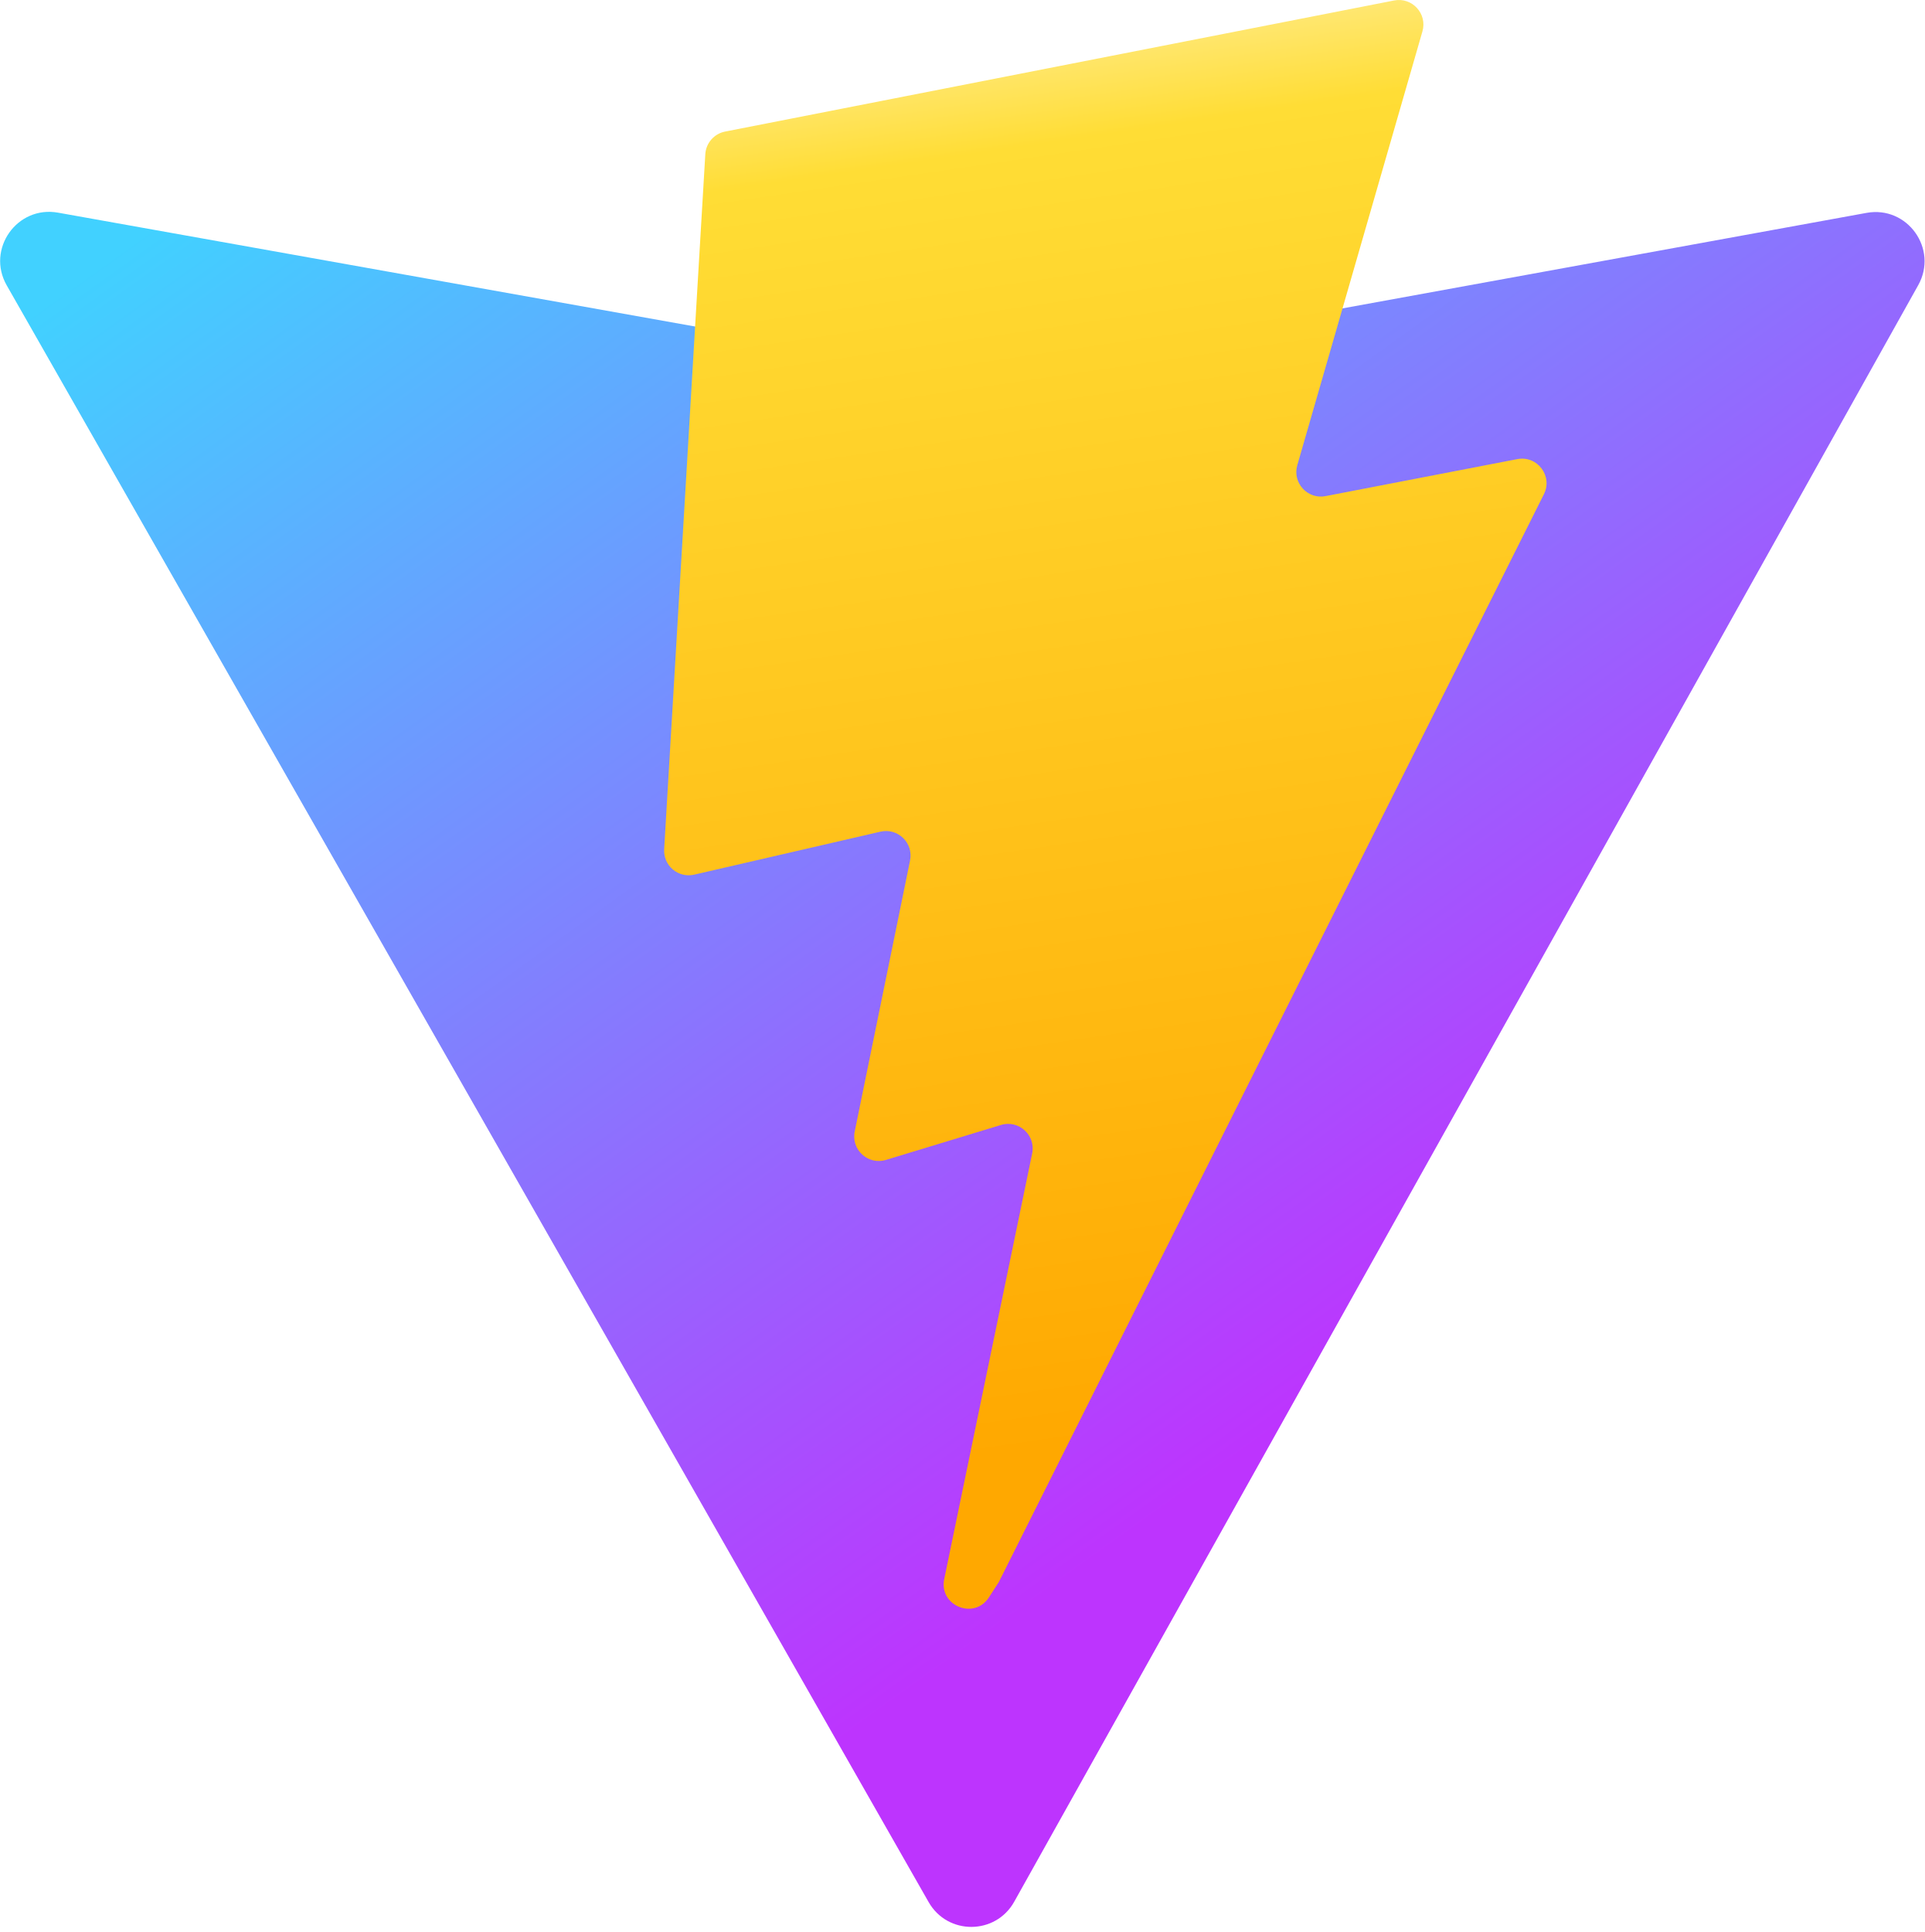
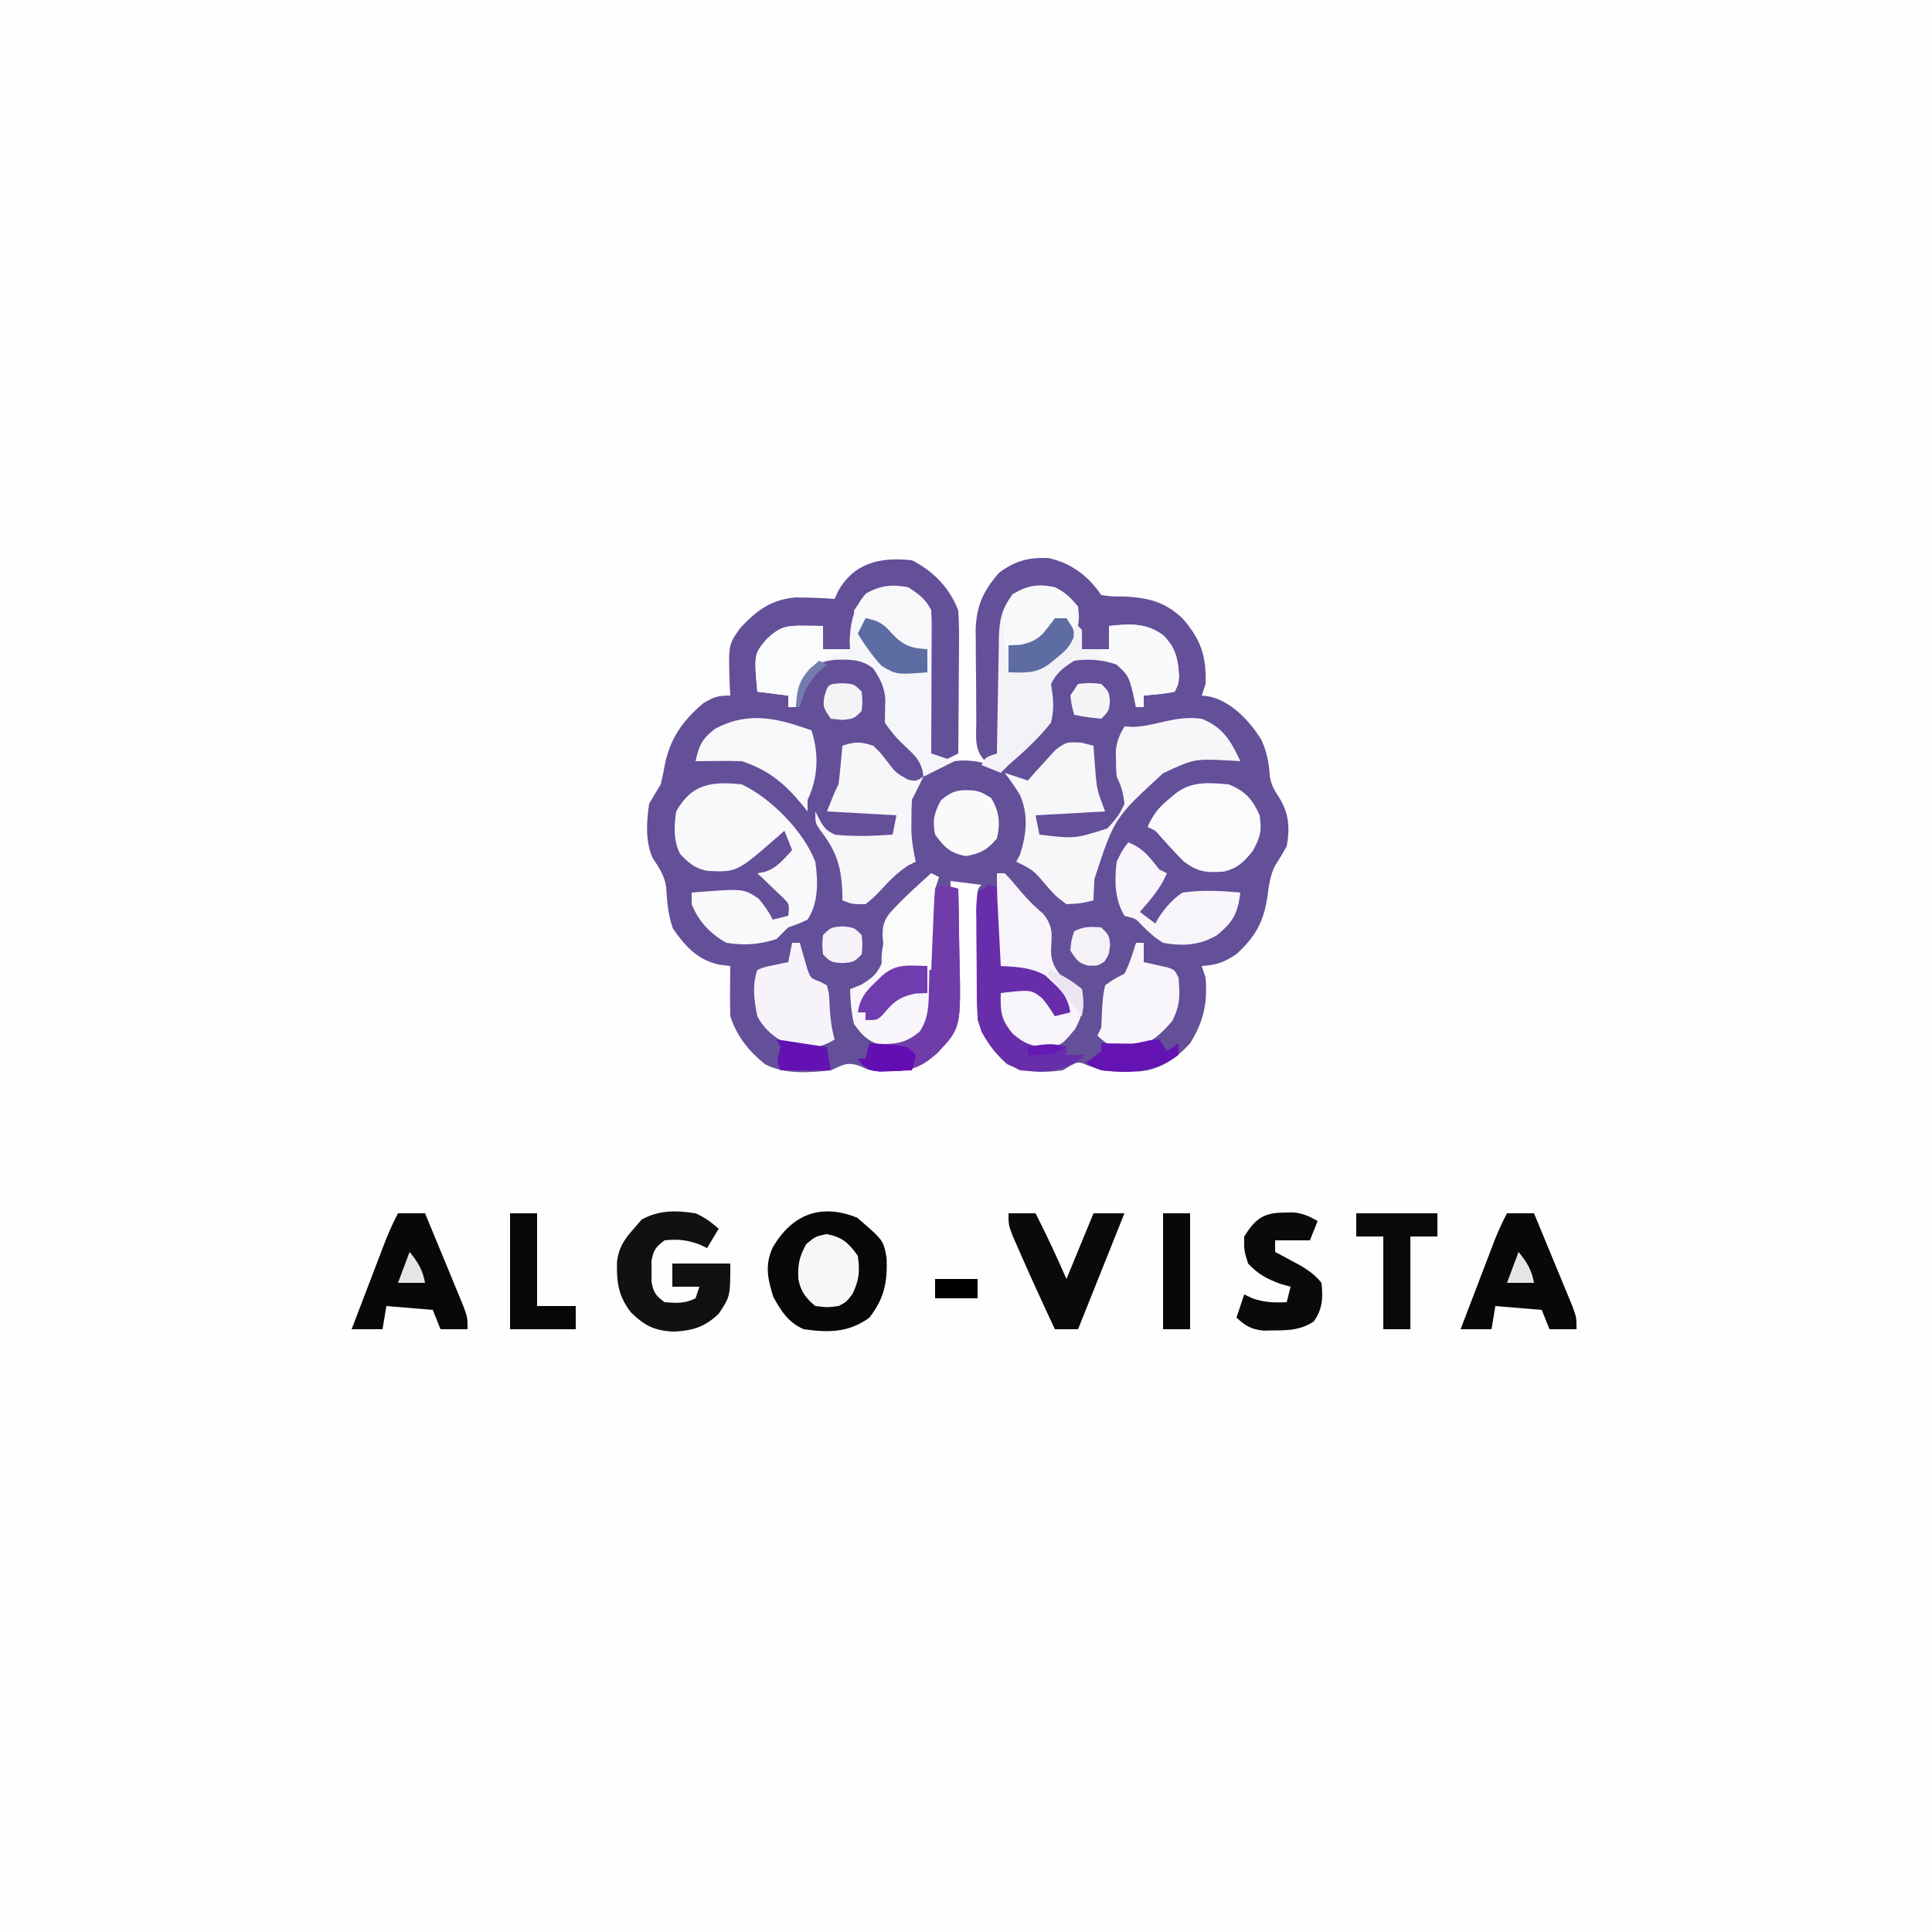
- <svg xmlns="http://www.w3.org/2000/svg" aria-hidden="true" role="img" class="iconify iconify--logos" width="31.88" height="32" preserveAspectRatio="xMidYMid meet" viewBox="0 0 256 257">
-   <defs>
-     <linearGradient id="IconifyId1813088fe1fbc01fb466" x1="-.828%" x2="57.636%" y1="7.652%" y2="78.411%">
-       <stop offset="0%" stop-color="#41D1FF" />
-       <stop offset="100%" stop-color="#BD34FE" />
-     </linearGradient>
-     <linearGradient id="IconifyId1813088fe1fbc01fb467" x1="43.376%" x2="50.316%" y1="2.242%" y2="89.03%">
-       <stop offset="0%" stop-color="#FFEA83" />
-       <stop offset="8.333%" stop-color="#FFDD35" />
-       <stop offset="100%" stop-color="#FFA800" />
-     </linearGradient>
-   </defs>
-   <path fill="url(#IconifyId1813088fe1fbc01fb466)" d="M255.153 37.938L134.897 252.976c-2.483 4.44-8.862 4.466-11.382.048L.875 37.958c-2.746-4.814 1.371-10.646 6.827-9.67l120.385 21.517a6.537 6.537 0 0 0 2.322-.004l117.867-21.483c5.438-.991 9.574 4.796 6.877 9.62Z" />
-   <path fill="url(#IconifyId1813088fe1fbc01fb467)" d="M185.432.063L96.44 17.501a3.268 3.268 0 0 0-2.634 3.014l-5.474 92.456a3.268 3.268 0 0 0 3.997 3.378l24.777-5.718c2.318-.535 4.413 1.507 3.936 3.838l-7.361 36.047c-.495 2.426 1.782 4.5 4.151 3.78l15.304-4.649c2.372-.72 4.652 1.36 4.15 3.788l-11.698 56.621c-.732 3.542 3.979 5.473 5.943 2.437l1.313-2.028l72.516-144.72c1.215-2.423-.88-5.186-3.54-4.672l-25.505 4.922c-2.396.462-4.435-1.77-3.759-4.114l16.646-57.705c.677-2.35-1.37-4.583-3.769-4.113Z" />
+ <svg xmlns="http://www.w3.org/2000/svg" version="1.1" width="500" height="500">
+   <path d="M0 0 C165 0 330 0 500 0 C500 165 500 330 500 500 C335 500 170 500 0 500 C0 335 0 170 0 0 Z " fill="#FEFEFE" transform="translate(0,0)" />
+   <path d="M0 0 C5.535 2.768 9.784 7.172 12 13 C12.169 15.863 12.233 18.624 12.195 21.484 C12.192 22.3 12.19 23.116 12.187 23.956 C12.176 26.554 12.15 29.152 12.125 31.75 C12.115 33.514 12.106 35.279 12.098 37.043 C12.076 41.362 12.041 45.681 12 50 C10.02 50.99 10.02 50.99 8 52 C6.515 51.01 6.515 51.01 5 50 C4.724 47.225 4.631 44.661 4.664 41.887 C4.652 40.23 4.639 38.573 4.625 36.916 C4.621 34.302 4.625 31.689 4.64 29.075 C4.648 26.554 4.627 24.033 4.602 21.512 C4.615 20.734 4.628 19.957 4.642 19.156 C4.587 15.069 4.189 13.235 1.591 10.01 C-1.636 7.507 -3.134 7.252 -7.066 7.512 C-10.46 8.369 -11.984 10.251 -14 13 C-14.827 15.468 -14.827 15.468 -15 18 C-15.333 19.667 -15.667 21.333 -16 23 C-18.31 23 -20.62 23 -23 23 C-23 21.02 -23 19.04 -23 17 C-31.344 17.275 -31.344 17.275 -38 22 C-39.217 24.434 -39.32 26.418 -39.562 29.125 C-39.646 30.035 -39.73 30.945 -39.816 31.883 C-39.907 32.931 -39.907 32.931 -40 34 C-37.36 34.33 -34.72 34.66 -32 35 C-32 35.99 -32 36.98 -32 38 C-31.34 38 -30.68 38 -30 38 C-29.938 36.948 -29.876 35.896 -29.812 34.812 C-28.859 30.337 -27.47 28.877 -24 26 C-20.801 24.401 -17.479 24.639 -14 25 C-10.532 26.387 -9.277 27.59 -7.188 30.688 C-6 34 -6 34 -6.375 37.75 C-6.549 40.967 -6.029 41.96 -4.078 44.629 C-2.474 46.384 -0.836 48.11 0.836 49.801 C3 52 3 52 5 55 C5.99 54.01 5.99 54.01 7 53 C12.504 50.961 17.757 51.725 23 54 C30.97 47.714 30.97 47.714 35.621 39.188 C35.502 37.52 35.33 35.855 35.098 34.199 C34.975 31.444 35.626 30.523 37.375 28.438 C41.011 25.061 42.991 24.709 47.969 24.781 C51.856 25.2 54.13 27.13 56.812 29.812 C58.355 32.654 58.217 34.817 58 38 C58.66 38 59.32 38 60 38 C60 37.01 60 36.02 60 35 C62.64 34.67 65.28 34.34 68 34 C68.368 27.003 68.368 27.003 65 21 C61.954 18.275 59.806 17.579 55.75 17.312 C54.858 17.247 53.966 17.181 53.047 17.113 C52.371 17.076 51.696 17.039 51 17 C51 18.98 51 20.96 51 23 C48.69 23 46.38 23 44 23 C42 15 42 15 41.531 12.844 C41.105 10.863 41.105 10.863 39.438 9.25 C35.954 7.464 32.838 7.267 29 8 C26.569 9.87 25.359 11.281 24 14 C23.843 16.697 23.742 19.371 23.684 22.07 C23.652 23.265 23.652 23.265 23.621 24.483 C23.555 27.03 23.496 29.578 23.438 32.125 C23.394 33.85 23.351 35.576 23.307 37.301 C23.199 41.534 23.098 45.767 23 50 C21.02 50.99 21.02 50.99 19 52 C16.02 49.02 16.675 45.734 16.664 41.738 C16.654 40.502 16.654 40.502 16.644 39.241 C16.634 37.494 16.629 35.746 16.629 33.998 C16.625 31.34 16.589 28.683 16.551 26.025 C16.545 24.326 16.541 22.626 16.539 20.926 C16.525 20.137 16.51 19.348 16.496 18.535 C16.547 12.187 18.302 8.054 22.57 3.223 C26.717 0.128 30.253 -0.816 35.43 -0.562 C41.192 0.699 45.77 4.155 49 9 C51.852 9.398 51.852 9.398 55.125 9.375 C61.325 9.731 65.409 10.745 70 15 C74.767 20.448 76.258 24.788 76 32 C75.67 32.99 75.34 33.98 75 35 C75.741 35.101 76.482 35.201 77.246 35.305 C82.899 36.732 87.383 41.588 90.438 46.438 C91.961 49.91 92.376 52.339 92.652 56.035 C93.047 58.268 93.816 59.557 95.062 61.438 C97.599 65.516 97.859 69.308 97 74 C96.045 75.686 95.084 77.373 94.008 78.984 C92.679 81.642 92.398 84.124 92 87.062 C91.064 93.533 88.904 97.384 84.125 101.812 C80.895 104.074 78.887 104.722 75 105 C75.33 105.99 75.66 106.98 76 108 C76.563 114.535 75.49 119.39 72 125 C68.417 128.947 64.326 131.796 58.977 132.266 C57.318 132.258 57.318 132.258 55.625 132.25 C54.524 132.255 53.423 132.26 52.289 132.266 C49 132 49 132 45.836 130.859 C43.103 129.703 43.103 129.703 40.961 130.852 C40.314 131.231 39.667 131.61 39 132 C33.786 132.677 29.345 132.636 24.562 130.375 C20.938 127.016 18.565 123.694 17 119 C16.903 116.426 16.86 113.879 16.867 111.305 C16.866 110.557 16.865 109.809 16.864 109.038 C16.864 107.459 16.865 105.881 16.87 104.302 C16.875 101.877 16.87 99.452 16.863 97.027 C16.864 95.495 16.865 93.962 16.867 92.43 C16.865 91.701 16.863 90.971 16.861 90.22 C16.885 85.115 16.885 85.115 18 84 C15.36 83.67 12.72 83.34 10 83 C10 83.66 10 84.32 10 85 C10.66 85 11.32 85 12 85 C12.1 89.392 12.172 93.784 12.22 98.177 C12.24 99.668 12.267 101.159 12.302 102.649 C12.72 121.018 12.72 121.018 6.481 127.603 C2.453 131.107 -0.079 132.152 -5.312 132.188 C-6.73 132.209 -6.73 132.209 -8.176 132.23 C-11 132 -11 132 -13.543 130.863 C-16.793 129.721 -17.912 130.629 -21 132 C-26.641 132.614 -32.821 133.095 -38 130.438 C-42.311 126.934 -45.238 123.287 -47 118 C-47.069 115.772 -47.085 113.542 -47.062 111.312 C-47.053 110.133 -47.044 108.954 -47.035 107.738 C-47.024 106.835 -47.012 105.931 -47 105 C-47.914 104.89 -48.828 104.781 -49.77 104.668 C-55.394 103.505 -58.708 99.895 -61.875 95.25 C-63.148 91.574 -63.354 88.291 -63.617 84.434 C-64.086 81.452 -65.503 79.482 -67.133 76.984 C-69.019 72.668 -68.693 67.58 -68 63 C-67.026 61.318 -66.025 59.651 -65 58 C-64.545 56.096 -64.152 54.178 -63.812 52.25 C-62.276 45.629 -59.131 41.392 -54 37 C-51.299 35.376 -50.218 35 -47 35 C-47.046 34.215 -47.093 33.43 -47.141 32.621 C-47.51 21.868 -47.51 21.868 -44.434 17.535 C-40.232 13.036 -36.571 10.258 -30.301 9.629 C-26.846 9.625 -23.444 9.735 -20 10 C-19.732 9.395 -19.464 8.791 -19.188 8.168 C-15.015 0.55 -8.032 -0.89 0 0 Z " fill="#644F99" transform="translate(236,145)" />
+   <path d="M0 0 C2.712 1.382 3.907 2.645 6 5 C6.312 7.75 6.312 7.75 6 10 C6.33 10.33 6.66 10.66 7 11 C7.041 12.666 7.043 14.334 7 16 C9.31 16 11.62 16 14 16 C14 14.02 14 12.04 14 10 C19.268 9.428 23.681 9.124 28.062 12.438 C31.309 15.638 31.883 18.592 32.125 23.047 C32 25 32 25 31 27 C28.351 27.594 25.708 27.742 23 28 C23 28.99 23 29.98 23 31 C22.34 31 21.68 31 21 31 C20.732 29.742 20.464 28.484 20.188 27.188 C19.39 24.01 18.815 21.914 16 20 C12.29 18.763 8.856 18.436 5 19 C2.19 20.794 0.491 22.019 -1 25 C-0.905 25.659 -0.809 26.317 -0.711 26.996 C-0.301 29.976 -0.297 32.055 -1 35 C-4.264 39.171 -8.003 42.543 -12 46 C-12.66 46.66 -13.32 47.32 -14 48 C-15.65 47.34 -17.3 46.68 -19 46 C-18 44 -18 44 -15 43 C-14.985 41.936 -14.971 40.871 -14.956 39.775 C-14.898 35.814 -14.82 31.854 -14.738 27.894 C-14.704 26.182 -14.676 24.47 -14.654 22.758 C-14.62 20.293 -14.568 17.828 -14.512 15.363 C-14.502 14.221 -14.502 14.221 -14.492 13.055 C-14.368 8.547 -13.812 5.57 -11 2 C-7.299 -0.467 -4.292 -0.792 0 0 Z " fill="#F3F3F7" transform="translate(273,152)" />
+   <path d="M0 0 C5.531 2.249 7.52 5.687 10 11 C8.623 10.913 8.623 10.913 7.219 10.824 C-1.955 10.36 -1.955 10.36 -9.996 14.117 C-22.619 25.721 -22.619 25.721 -27.75 41.438 C-27.807 42.488 -27.863 43.539 -27.922 44.621 C-27.948 45.406 -27.973 46.191 -28 47 C-31.172 47.805 -31.172 47.805 -35 48 C-37.766 45.945 -37.766 45.945 -40.25 43.125 C-43.557 39.214 -43.557 39.214 -48 37 C-47.505 36.072 -47.505 36.072 -47 35.125 C-45.333 29.915 -44.776 24.648 -47.121 19.574 C-48.335 17.637 -49.592 15.8 -51 14 C-49.02 14.66 -47.04 15.32 -45 16 C-44.039 14.9 -44.039 14.9 -43.059 13.777 C-41.761 12.372 -41.761 12.372 -40.438 10.938 C-39.591 9.998 -38.744 9.058 -37.871 8.09 C-35 6 -35 6 -31.16 6.191 C-29.596 6.592 -29.596 6.592 -28 7 C-27.927 8.087 -27.927 8.087 -27.852 9.195 C-27.777 10.162 -27.702 11.129 -27.625 12.125 C-27.555 13.076 -27.486 14.028 -27.414 15.008 C-27.015 18.567 -27.015 18.567 -25 24 C-30.94 24.33 -36.88 24.66 -43 25 C-42.67 26.65 -42.34 28.3 -42 30 C-32.864 31.084 -32.864 31.084 -24.41 28.395 C-22.474 26.284 -21.076 24.659 -20 22 C-20.285 19.317 -20.796 17.407 -22 15 C-22.168 12.977 -22.168 12.977 -22.188 10.625 C-22.202 9.854 -22.216 9.083 -22.23 8.289 C-21.978 5.782 -21.252 4.167 -20 2 C-19.237 2.041 -18.474 2.083 -17.688 2.125 C-11.452 1.835 -7.016 -0.88 0 0 Z " fill="#F7F6F9" transform="translate(311,186)" />
+   <path d="M0 0 C2.81 1.794 4.509 3.019 6 6 C6.087 8.772 6.116 11.518 6.098 14.289 C6.096 15.107 6.095 15.926 6.093 16.769 C6.088 19.388 6.075 22.006 6.062 24.625 C6.057 26.398 6.053 28.172 6.049 29.945 C6.038 34.297 6.021 38.648 6 43 C7.98 43.66 9.96 44.32 12 45 C9.333 46.333 6.667 47.667 4 49 C3.906 48.413 3.812 47.827 3.715 47.223 C2.842 44.507 1.64 43.368 -0.438 41.438 C-2.695 39.321 -4.26 37.61 -6 35 C-5.968 33.022 -5.934 31.044 -5.887 29.066 C-6.064 25.828 -7.224 23.665 -9 21 C-11.972 18.578 -15.279 18.626 -19.039 18.766 C-22.187 19.142 -23.676 19.809 -26 22 C-27.289 24.932 -28.201 27.902 -29 31 C-29.66 31 -30.32 31 -31 31 C-31 30.01 -31 29.02 -31 28 C-33.64 27.67 -36.28 27.34 -39 27 C-39.861 17.319 -39.861 17.319 -36.625 13.438 C-33.079 10.145 -31.588 9.877 -26.875 9.938 C-25.965 9.947 -25.055 9.956 -24.117 9.965 C-23.419 9.976 -22.72 9.988 -22 10 C-22 11.98 -22 13.96 -22 16 C-19.69 16 -17.38 16 -15 16 C-15.041 15.319 -15.082 14.639 -15.125 13.938 C-14.917 9.043 -14.139 5.307 -10.875 1.562 C-7.125 -0.476 -4.182 -0.862 0 0 Z " fill="#F5F6F9" transform="translate(235,152)" />
+   <path d="M0 0 C7.614 3.655 15.875 12.021 19 20 C19.731 25.022 19.864 30.636 17 35 C14.562 36.125 14.562 36.125 12 37 C10.981 37.98 9.978 38.978 9 40 C4.619 41.46 0.568 41.741 -4 41 C-8.249 38.62 -11.152 35.514 -13 31 C-13 30.01 -13 29.02 -13 28 C0.394 26.926 0.394 26.926 4.332 29.559 C5.781 31.311 6.964 32.979 8 35 C9.98 34.505 9.98 34.505 12 34 C12.325 30.931 12.325 30.931 10.25 28.957 C9.136 27.895 9.136 27.895 8 26.812 C7.258 26.097 6.515 25.382 5.75 24.645 C5.173 24.102 4.595 23.559 4 23 C4.603 22.888 5.207 22.776 5.828 22.66 C9.068 21.675 10.745 19.443 13 17 C12.34 15.35 11.68 13.7 11 12 C10.564 12.387 10.129 12.773 9.68 13.172 C-1.254 22.733 -1.254 22.733 -8.879 22.398 C-12.061 21.801 -13.816 20.321 -16 18 C-17.742 14.516 -17.587 10.801 -17 7 C-12.983 -0.255 -7.651 -0.817 0 0 Z " fill="#F9F8FA" transform="translate(192,203)" />
+   <path d="M0 0 C6.835 5.858 6.835 5.858 7.641 10.465 C7.883 16.773 7.049 20.865 3.188 25.875 C-2.186 29.79 -7.381 29.79 -13.812 28.875 C-17.806 27.127 -19.591 24.274 -21.688 20.5 C-23.124 15.871 -23.913 12.326 -21.863 7.762 C-16.909 -0.786 -9.488 -3.795 0 0 Z " fill="#080808" transform="translate(221.8125,315.125)" />
+   <path d="M0 0 C0.66 0.33 1.32 0.66 2 1 C1.67 1.99 1.34 2.98 1 4 C0.894 6.441 0.839 8.859 0.824 11.301 C0.801 12.768 0.777 14.234 0.752 15.701 C0.717 18.005 0.688 20.309 0.674 22.613 C0.659 24.843 0.618 27.071 0.574 29.301 C0.576 29.982 0.578 30.664 0.58 31.366 C0.454 36.329 -0.934 39.15 -4 43 C-6.659 45.109 -7.987 45 -11.438 44.938 C-15.826 43.783 -17.377 42.702 -20 39 C-20.679 35.998 -20.926 33.073 -21 30 C-20.072 29.629 -19.144 29.258 -18.188 28.875 C-14.306 26.592 -13.416 25.248 -12 21 C-12.172 19.623 -12.361 18.248 -12.562 16.875 C-12.714 14.194 -12.442 12.599 -10.835 10.422 C-7.478 6.677 -3.773 3.318 0 0 Z " fill="#F8F5FB" transform="translate(241,226)" />
+   <path d="M0 0 C1.879 1.812 1.879 1.812 3.562 4 C5.853 7.026 5.853 7.026 9.09 8.812 C11.085 9.179 11.085 9.179 13 8 C12 10 11 12 10 14 C9.903 15.769 9.87 17.541 9.875 19.312 C9.872 20.257 9.87 21.202 9.867 22.176 C9.995 24.886 10.394 27.36 11 30 C10.34 30.33 9.68 30.66 9 31 C6.155 32.897 4.347 34.742 2.062 37.25 C0.004 39.391 0.004 39.391 -2 41 C-5.5 41 -5.5 41 -8 40 C-8.003 39.31 -8.005 38.621 -8.008 37.91 C-8.284 31.191 -9.574 27.185 -13.723 21.875 C-15 20 -15 20 -15 17 C-14.484 17.99 -13.969 18.98 -13.438 20 C-12.15 21.799 -12.15 21.799 -10 23 C-4.952 23.548 -0.058 23.344 5 23 C5.33 21.35 5.66 19.7 6 18 C0.06 17.67 -5.88 17.34 -12 17 C-10 12 -10 12 -9 10 C-8.774 8.296 -8.591 6.587 -8.438 4.875 C-8.354 3.965 -8.27 3.055 -8.184 2.117 C-8.123 1.419 -8.062 0.72 -8 0 C-4.628 -1.124 -3.339 -1.07 0 0 Z " fill="#F7F6F9" transform="translate(226,193)" />
+   <path d="M0 0 C2.456 1.087 3.945 2.223 6 4 C5.01 5.65 4.02 7.3 3 9 C2.299 8.67 1.597 8.34 0.875 8 C-2.342 6.881 -4.618 6.632 -8 7 C-10.284 8.665 -10.927 9.562 -11.398 12.375 C-11.391 13.241 -11.383 14.107 -11.375 15 C-11.383 15.866 -11.39 16.733 -11.398 17.625 C-10.926 20.441 -10.296 21.344 -8 23 C-4.905 23.253 -2.799 23.399 0 22 C0.33 21.01 0.66 20.02 1 19 C-1.31 19 -3.62 19 -6 19 C-6 17.02 -6 15.04 -6 13 C-1.05 13 3.9 13 9 13 C9 21.5 9 21.5 6 26 C2.403 29.417 -0.602 30.333 -5.438 30.625 C-10.461 30.447 -13.087 29.163 -16.66 25.703 C-20.041 21.406 -20.435 17.831 -20.316 12.469 C-19.846 8.799 -18.42 6.747 -16 4 C-14.979 2.824 -14.979 2.824 -13.938 1.625 C-9.409 -0.88 -5.057 -0.769 0 0 Z " fill="#111111" transform="translate(180,314)" />
+   <path d="M0 0 C0.99 0.33 1.98 0.66 3 1 C3 7.6 3 14.2 3 21 C5.97 21 8.94 21 12 21 C14.559 22.461 14.559 22.461 16.438 24.375 C17.076 25.001 17.714 25.628 18.371 26.273 C19.177 27.128 19.177 27.128 20 28 C20.66 28.66 21.32 29.32 22 30 C21.625 32.125 21.625 32.125 21 34 C19.02 34.495 19.02 34.495 17 35 C16.361 34.031 15.721 33.061 15.062 32.062 C12.674 29.129 10.926 28.508 7.188 28.125 C5.793 28.057 4.396 28.006 3 28 C4.253 35.013 4.253 35.013 9 40 C12.483 40.748 12.483 40.748 16 41 C17.339 41.309 18.677 41.629 20 42 C20 42.66 20 43.32 20 44 C21.65 44 23.3 44 25 44 C19.338 48.341 15.106 48.714 8 48 C3.08 45.674 0.688 42.679 -2 38 C-3.178 34.466 -3.181 31.239 -3.203 27.559 C-3.209 26.835 -3.215 26.112 -3.22 25.366 C-3.23 23.839 -3.236 22.312 -3.24 20.784 C-3.25 18.443 -3.281 16.101 -3.312 13.76 C-3.319 12.276 -3.324 10.792 -3.328 9.309 C-3.34 8.606 -3.353 7.904 -3.366 7.181 C-3.356 5.209 -3.356 5.209 -3 2 C-2.01 1.34 -1.02 0.68 0 0 Z " fill="#682DAA" transform="translate(256,229)" />
+   <path d="M0 0 C2.31 0 4.62 0 7 0 C8.573 3.788 10.14 7.578 11.7 11.371 C12.231 12.661 12.765 13.95 13.3 15.238 C14.07 17.09 14.832 18.945 15.594 20.801 C16.055 21.916 16.515 23.032 16.99 24.181 C18 27 18 27 18 30 C15.69 30 13.38 30 11 30 C10.34 28.35 9.68 26.7 9 25 C5.04 24.67 1.08 24.34 -3 24 C-3.33 25.98 -3.66 27.96 -4 30 C-6.64 30 -9.28 30 -12 30 C-10.378 25.749 -8.752 21.499 -7.125 17.25 C-6.665 16.043 -6.205 14.837 -5.73 13.594 C-5.286 12.434 -4.841 11.273 -4.383 10.078 C-3.974 9.01 -3.566 7.942 -3.145 6.841 C-2.196 4.487 -1.179 2.245 0 0 Z " fill="#080808" transform="translate(390,314)" />
+   <path d="M0 0 C2.31 0 4.62 0 7 0 C8.573 3.788 10.14 7.578 11.7 11.371 C12.231 12.661 12.765 13.95 13.3 15.238 C14.07 17.09 14.832 18.945 15.594 20.801 C16.055 21.916 16.515 23.032 16.99 24.181 C18 27 18 27 18 30 C15.69 30 13.38 30 11 30 C10.34 28.35 9.68 26.7 9 25 C5.04 24.67 1.08 24.34 -3 24 C-3.33 25.98 -3.66 27.96 -4 30 C-6.64 30 -9.28 30 -12 30 C-10.378 25.749 -8.752 21.499 -7.125 17.25 C-6.665 16.043 -6.205 14.837 -5.73 13.594 C-5.286 12.434 -4.841 11.273 -4.383 10.078 C-3.974 9.01 -3.566 7.942 -3.145 6.841 C-2.196 4.487 -1.179 2.245 0 0 Z " fill="#080808" transform="translate(103,314)" />
+   <path d="M0 0 C4.207 1.701 6.17 3.859 8 8 C8.599 12.02 8.185 13.669 6.188 17.25 C3.982 20.023 2.349 21.653 -1.129 22.547 C-5.702 22.929 -8.107 22.699 -11.809 19.801 C-14.296 17.27 -16.643 14.652 -19 12 C-19.66 11.67 -20.32 11.34 -21 11 C-19.633 7.849 -18.143 5.991 -15.5 3.812 C-14.892 3.303 -14.283 2.794 -13.656 2.27 C-9.516 -0.904 -5.021 -0.436 0 0 Z " fill="#FBFAFC" transform="translate(318,203)" />
+   <path d="M0 0 C0.66 0 1.32 0 2 0 C3.551 1.574 3.551 1.574 5.312 3.688 C7.444 6.238 9.363 8.301 11.938 10.438 C14.622 13.773 14.223 15.721 13.996 19.852 C14.002 23 14.981 24.633 17 27 C17.887 27.454 18.774 27.907 19.688 28.375 C20.451 28.911 21.214 29.448 22 30 C22.73 34.3 22.289 36.452 20.25 40.312 C16.964 44.238 16.964 44.238 14 45 C9.534 44.919 7.564 44.478 4.125 41.562 C0.985 37.776 0.894 35.862 1 31 C8.822 30.08 8.822 30.08 11.711 32.336 C13.062 34 13.062 34 15 37 C16.98 36.505 16.98 36.505 19 36 C18.429 32.406 17.165 30.75 14.5 28.312 C13.871 27.711 13.242 27.109 12.594 26.488 C8.88 24.358 5.22 24.238 1 24 C0.832 20.75 0.666 17.5 0.5 14.25 C0.452 13.33 0.405 12.409 0.355 11.461 C0.31 10.571 0.265 9.682 0.219 8.766 C0.177 7.949 0.135 7.132 0.092 6.29 C0.008 4.195 0 2.097 0 0 Z " fill="#F7F5FA" transform="translate(258,226)" />
+   <path d="M0 0 C0.1 4.392 0.172 8.784 0.22 13.177 C0.24 14.668 0.267 16.159 0.302 17.649 C0.72 36.018 0.72 36.018 -5.519 42.603 C-9.574 46.13 -12.164 47.166 -17.438 47.25 C-18.406 47.276 -19.374 47.302 -20.371 47.328 C-23 47 -23 47 -24.848 45.484 C-25.228 44.995 -25.608 44.505 -26 44 C-25.34 44 -24.68 44 -24 44 C-23.67 42.68 -23.34 41.36 -23 40 C-21.783 40.062 -20.566 40.124 -19.312 40.188 C-15.401 40.181 -13.093 39.547 -10 37 C-7.551 33.386 -7.655 29.61 -7.586 25.391 C-7.567 24.664 -7.547 23.937 -7.527 23.188 C-7.468 20.876 -7.421 18.563 -7.375 16.25 C-7.337 14.678 -7.298 13.107 -7.258 11.535 C-7.162 7.69 -7.078 3.845 -7 0 C-3.867 -1.044 -3.01 -0.934 0 0 Z " fill="#703CAA" transform="translate(248,230)" />
+   <path d="M0 0 C2.31 0 4.62 0 7 0 C9.85 5.598 12.482 11.245 15 17 C17.31 11.39 19.62 5.78 22 0 C24.64 0 27.28 0 30 0 C26 10 22 20 18 30 C16.02 30 14.04 30 12 30 C8.796 23.16 5.645 16.298 2.625 9.375 C2.122 8.228 1.62 7.08 1.102 5.898 C0 3 0 3 0 0 Z " fill="#0A0A0A" transform="translate(261,314)" />
+   <path d="M0 0 C0.771 -0.014 1.542 -0.028 2.336 -0.043 C4.843 0.209 6.458 0.936 8.625 2.188 C7.965 3.837 7.305 5.487 6.625 7.188 C3.655 7.188 0.685 7.188 -2.375 7.188 C-2.375 8.178 -2.375 9.168 -2.375 10.188 C-1.76 10.514 -1.145 10.84 -0.512 11.176 C0.701 11.831 0.701 11.831 1.938 12.5 C2.738 12.929 3.539 13.359 4.363 13.801 C6.499 15.11 8.052 16.244 9.625 18.188 C10.037 22.056 9.919 24.976 7.625 28.188 C4.308 30.31 1.519 30.485 -2.375 30.5 C-3.922 30.525 -3.922 30.525 -5.5 30.551 C-8.685 30.148 -10.032 29.322 -12.375 27.188 C-11.715 25.207 -11.055 23.227 -10.375 21.188 C-9.674 21.517 -8.973 21.848 -8.25 22.188 C-5.115 23.278 -2.669 23.341 0.625 23.188 C0.955 21.867 1.285 20.547 1.625 19.188 C0.738 18.94 -0.149 18.692 -1.062 18.438 C-4.63 17.091 -6.754 15.959 -9.375 13.188 C-10.438 9.75 -10.438 9.75 -10.375 6.188 C-7.442 1.535 -5.389 0.045 0 0 Z " fill="#0A0A0A" transform="translate(332.375,313.8125)" />
+   <path d="M0 0 C3.816 1.499 5.537 3.799 8 7 C8.66 7.33 9.32 7.66 10 8 C8.332 11.941 5.773 14.789 3 18 C4.32 18.99 5.64 19.98 7 21 C7.331 20.422 7.663 19.845 8.004 19.25 C9.841 16.598 11.338 14.856 14 13 C19.092 12.289 23.895 12.527 29 13 C28.325 18.373 27.208 20.477 23 24 C18.517 26.663 14.086 26.931 9 26 C6.846 24.659 5.229 23.235 3.473 21.41 C1.942 19.743 1.942 19.743 -1 19 C-3.557 14.694 -3.607 9.864 -3 5 C-1.5 1.938 -1.5 1.938 0 0 Z " fill="#F8F6FA" transform="translate(292,218)" />
+   <path d="M0 0 C0.99 0.33 1.98 0.66 3 1 C4.985 6.955 4.745 13.339 2 19 C2 19.99 2 20.98 2 22 C1.576 21.469 1.152 20.938 0.715 20.391 C-3.939 14.785 -7.989 11.337 -15 9 C-17.061 8.931 -19.125 8.915 -21.188 8.938 C-22.274 8.947 -23.361 8.956 -24.48 8.965 C-25.312 8.976 -26.143 8.988 -27 9 C-26.079 4.946 -25.385 3.303 -22.062 0.688 C-14.745 -3.345 -7.763 -2.639 0 0 Z " fill="#F9F9FB" transform="translate(207,188)" />
+   <path d="M0 0 C0.66 0 1.32 0 2 0 C2.255 0.94 2.255 0.94 2.516 1.898 C2.758 2.716 3 3.533 3.25 4.375 C3.598 5.593 3.598 5.593 3.953 6.836 C4.804 9.171 4.804 9.171 7.066 9.984 C7.704 10.32 8.343 10.655 9 11 C9.574 13.242 9.574 13.242 9.688 15.875 C9.854 19.06 10.121 21.928 11 25 C7.332 27.347 4.283 27.443 0 27 C-3.814 24.946 -7 22.895 -9 19 C-9.863 14.724 -10.393 11.178 -9 7 C-7.152 6.27 -7.152 6.27 -4.938 5.812 C-3.837 5.575 -3.837 5.575 -2.715 5.332 C-2.149 5.222 -1.583 5.113 -1 5 C-0.67 3.35 -0.34 1.7 0 0 Z " fill="#F6F4FA" transform="translate(205,244)" />
+   <path d="M0 0 C0.66 0 1.32 0 2 0 C2 1.65 2 3.3 2 5 C2.566 5.121 3.132 5.242 3.715 5.367 C4.448 5.535 5.182 5.702 5.938 5.875 C6.668 6.037 7.399 6.2 8.152 6.367 C10 7 10 7 11 9 C11.387 13.643 11.472 16.056 9.375 20.25 C5.759 24.437 2.957 26.764 -2.625 27.438 C-6.099 26.987 -7.511 26.39 -10 24 C-9.67 23.34 -9.34 22.68 -9 22 C-8.898 20.188 -8.817 18.376 -8.75 16.562 C-8.508 13.547 -8.508 13.547 -8 11 C-5.625 9.312 -5.625 9.312 -3 8 C-1.657 5.387 -0.879 2.822 0 0 Z " fill="#F8F6FB" transform="translate(294,244)" />
+   <path d="M0 0 C6.93 0 13.86 0 21 0 C21 1.98 21 3.96 21 6 C18.69 6 16.38 6 14 6 C14 13.92 14 21.84 14 30 C11.69 30 9.38 30 7 30 C7 22.08 7 14.16 7 6 C4.69 6 2.38 6 0 6 C0 4.02 0 2.04 0 0 Z " fill="#090909" transform="translate(351,314)" />
+   <path d="M0 0 C2.31 0 4.62 0 7 0 C7 7.92 7 15.84 7 24 C10.3 24 13.6 24 17 24 C17 25.98 17 27.96 17 30 C11.39 30 5.78 30 0 30 C0 20.1 0 10.2 0 0 Z " fill="#070707" transform="translate(132,314)" />
+   <path d="M0 0 C5.268 -0.572 9.681 -0.876 14.062 2.438 C17.309 5.638 17.883 8.592 18.125 13.047 C18 15 18 15 17 17 C14.351 17.594 11.708 17.742 9 18 C9 18.99 9 19.98 9 21 C8.34 21 7.68 21 7 21 C6.598 19.113 6.598 19.113 6.188 17.188 C5.107 12.947 5.107 12.947 2 10 C0.024 8.954 -1.974 7.946 -4 7 C-2.68 6.67 -1.36 6.34 0 6 C0 4.02 0 2.04 0 0 Z " fill="#FAFAFC" transform="translate(287,162)" />
+   <path d="M0 0 C0.91 0.009 1.82 0.018 2.758 0.027 C3.456 0.039 4.155 0.051 4.875 0.062 C4.875 2.042 4.875 4.022 4.875 6.062 C6.855 6.062 8.835 6.062 10.875 6.062 C10.071 6.434 10.071 6.434 9.25 6.812 C8.466 7.225 7.683 7.638 6.875 8.062 C5.359 8.836 5.359 8.836 3.812 9.625 C-0.12 12.888 -0.944 16.213 -2.125 21.062 C-2.785 21.062 -3.445 21.062 -4.125 21.062 C-4.125 20.073 -4.125 19.082 -4.125 18.062 C-6.765 17.733 -9.405 17.402 -12.125 17.062 C-12.986 7.381 -12.986 7.381 -9.75 3.5 C-6.204 0.207 -4.713 -0.06 0 0 Z " fill="#FAFBFC" transform="translate(208.125,161.9375)" />
+   <path d="M0 0 C4.151 0.847 5.592 2.21 8.062 5.625 C8.634 9.627 8.432 11.853 6.688 15.5 C5.062 17.625 5.062 17.625 3.062 18.625 C0.188 19 0.188 19 -2.938 18.625 C-5.431 16.525 -6.681 14.923 -7.32 11.688 C-7.531 7.979 -7.107 5.938 -5.312 2.625 C-2.938 0.625 -2.938 0.625 0 0 Z " fill="#F7F7F7" transform="translate(213.9375,319.375)" />
+   <path d="M0 0 C0.66 0.33 1.32 0.66 2 1 C1.67 1.99 1.34 2.98 1 4 C0.853 5.626 0.753 7.256 0.684 8.887 C0.642 9.825 0.6 10.762 0.557 11.729 C0.498 13.193 0.498 13.193 0.438 14.688 C0.394 15.676 0.351 16.664 0.307 17.682 C0.201 20.121 0.099 22.56 0 25 C-0.615 24.988 -1.23 24.977 -1.863 24.965 C-3.076 24.951 -3.076 24.951 -4.312 24.938 C-5.113 24.926 -5.914 24.914 -6.738 24.902 C-9.169 24.903 -9.169 24.903 -12 26 C-13.61 22.779 -12.558 19.441 -12 16 C-11.937 15.209 -11.874 14.417 -11.809 13.602 C-10.659 9.903 -8.192 7.763 -5.438 5.188 C-4.917 4.685 -4.397 4.183 -3.861 3.666 C-2.583 2.435 -1.293 1.216 0 0 Z " fill="#FCFBFC" transform="translate(241,226)" />
+   <path d="M0 0 C1.906 0.41 1.906 0.41 4.406 1.91 C6.518 5.429 6.849 8.411 5.906 12.41 C3.364 15.401 1.749 16.252 -2.094 16.973 C-6.198 16.203 -7.633 14.739 -10.094 11.41 C-10.803 7.626 -10.372 5.943 -8.594 2.535 C-5.553 -0.05 -3.893 -0.283 0 0 Z " fill="#FBFAFB" transform="translate(252.0938,204.5898)" />
+   <path d="M0 0 C2.81 1.794 4.509 3.019 6 6 C6.07 7.707 6.084 9.417 6.062 11.125 C6.053 12.035 6.044 12.945 6.035 13.883 C6.024 14.581 6.012 15.28 6 16 C2.938 16.438 2.938 16.438 -1 16 C-3.057 14.366 -4.706 12.614 -6.422 10.629 C-8.008 8.741 -8.008 8.741 -11 8 C-11 8.66 -11 9.32 -11 10 C-11.66 10 -12.32 10 -13 10 C-13.75 8.312 -13.75 8.312 -14 6 C-10.172 0.324 -6.79 -0.976 0 0 Z " fill="#F8F8FB" transform="translate(235,152)" />
+   <path d="M0 0 C2.31 0 4.62 0 7 0 C7 9.9 7 19.8 7 30 C4.69 30 2.38 30 0 30 C0 20.1 0 10.2 0 0 Z " fill="#080808" transform="translate(301,314)" />
+   <path d="M0 0 C2.821 1.381 3.883 2.503 6 5 C5.875 8.312 5.875 8.312 5 11 C4.34 10.67 3.68 10.34 3 10 C3 9.34 3 8.68 3 8 C0.114 9.134 -0.964 9.947 -2.75 12.562 C-5.977 16.058 -8.338 15.767 -13 16 C-13.77 6.227 -13.77 6.227 -11 1.812 C-7.241 -0.459 -4.226 -1.019 0 0 Z " fill="#F9F9FB" transform="translate(273,152)" />
+   <path d="M0 0 C0 2.31 0 4.62 0 7 C-1.547 7.062 -1.547 7.062 -3.125 7.125 C-7.548 8.124 -8.833 9.371 -11.641 12.723 C-13 14 -13 14 -16 14 C-16 13.34 -16 12.68 -16 12 C-16.66 12 -17.32 12 -18 12 C-17.425 8.434 -16.146 6.789 -13.562 4.312 C-12.945 3.711 -12.328 3.109 -11.691 2.488 C-7.995 -0.764 -4.737 -0.076 0 0 Z " fill="#703CAE" transform="translate(240,250)" />
+   <path d="M0 0 C3.312 0.569 4.713 1.46 6.875 4 C9.697 7.009 11.795 7.8 16 8 C16 9.98 16 11.96 16 14 C8.076 14.622 8.076 14.622 4.188 12.375 C1.774 9.754 -0.138 7.034 -2 4 C-1.34 2.68 -0.68 1.36 0 0 Z " fill="#5C6DA3" transform="translate(224,160)" />
+   <path d="M0 0 C0.99 0 1.98 0 3 0 C5 3 5 3 4.84 4.988 C3.815 7.443 2.622 8.522 0.562 10.188 C-0.055 10.697 -0.672 11.206 -1.309 11.73 C-4.854 14.391 -7.637 14.081 -12 14 C-12 11.69 -12 9.38 -12 7 C-10.948 6.959 -9.896 6.918 -8.812 6.875 C-3.791 5.722 -3.055 3.988 0 0 Z " fill="#5D6DA3" transform="translate(273,160)" />
+   <path d="M0 0 C0.66 0.99 1.32 1.98 2 3 C2.99 2.34 3.98 1.68 5 1 C5 1.99 5 2.98 5 4 C-1.285 8.677 -7.311 8.864 -15 8 C-17.395 6.977 -17.395 6.977 -19 6 C-18.34 5.546 -17.68 5.093 -17 4.625 C-16.34 4.089 -15.68 3.553 -15 3 C-15 2.34 -15 1.68 -15 1 C-14.301 1.012 -13.603 1.023 -12.883 1.035 C-11.973 1.044 -11.063 1.053 -10.125 1.062 C-9.22 1.074 -8.315 1.086 -7.383 1.098 C-4.548 0.981 -2.92 0 0 0 Z " fill="#6512B3" transform="translate(300,269)" />
+   <path d="M0 0 C1.626 0.114 3.251 0.242 4.875 0.375 C5.78 0.445 6.685 0.514 7.617 0.586 C10 1 10 1 12 3 C11.625 5.125 11.625 5.125 11 7 C9.23 7.081 7.459 7.139 5.688 7.188 C4.701 7.222 3.715 7.257 2.699 7.293 C0 7 0 7 -1.855 5.488 C-2.233 4.997 -2.611 4.506 -3 4 C-2.34 4 -1.68 4 -1 4 C-0.67 2.68 -0.34 1.36 0 0 Z " fill="#640DB3" transform="translate(225,270)" />
+   <path d="M0 0 C2 2 2 2 2.312 4.438 C2 7 2 7 0.812 8.875 C-1 10 -1 10 -3.562 9.875 C-6 9 -6 9 -8 6 C-7.75 3.375 -7.75 3.375 -7 1 C-4.487 -0.256 -2.783 -0.209 0 0 Z " fill="#F4F1F7" transform="translate(285,240)" />
+   <path d="M0 0 C3 0.25 3 0.25 5 2.25 C5.25 4.75 5.25 4.75 5 7.25 C3 9.25 3 9.25 0 9.5 C-3 9.25 -3 9.25 -5 7.25 C-5.25 4.75 -5.25 4.75 -5 2.25 C-3 0.25 -3 0.25 0 0 Z " fill="#F5F2F8" transform="translate(218,239.75)" />
+   <path d="M0 0 C3.062 0.188 3.062 0.188 5.062 2.188 C5.312 4.688 5.312 4.688 5.062 7.188 C3.062 9.188 3.062 9.188 0.062 9.5 C-0.927 9.397 -1.917 9.294 -2.938 9.188 C-4.938 6.188 -4.938 6.188 -4.625 3.562 C-3.637 0.151 -3.656 0.233 0 0 Z " fill="#F4F4F7" transform="translate(217.9375,176.8125)" />
+   <path d="M0 0 C4.29 0.66 8.58 1.32 13 2 C13.33 3.98 13.66 5.96 14 8 C9.71 8 5.42 8 1 8 C-0.26 5.479 0.338 4.649 1 2 C0.67 1.34 0.34 0.68 0 0 Z " fill="#6411B3" transform="translate(201,269)" />
+   <path d="M0 0 C3 -0.312 3 -0.312 6 0 C8 2 8 2 8.25 4.5 C8 7 8 7 6 9 C2.375 8.625 2.375 8.625 -1 8 C-1.625 5.688 -1.625 5.688 -2 3 C-1.34 2.01 -0.68 1.02 0 0 Z " fill="#F5F5F8" transform="translate(279,177)" />
+   <path d="M0 0 C3.63 0 7.26 0 11 0 C11 1.65 11 3.3 11 5 C7.37 5 3.74 5 0 5 C0 3.35 0 1.7 0 0 Z " fill="#000000" transform="translate(242,331)" />
+   <path d="M0 0 C2.909 1.409 5.573 2.85 8 5 C8.5 8.812 8.5 8.812 8 12 C7.443 11.299 6.886 10.598 6.312 9.875 C3.909 6.887 1.462 3.941 -1 1 C-0.67 0.67 -0.34 0.34 0 0 Z " fill="#ECE6F3" transform="translate(272,251)" />
+   <path d="M0 0 C2.154 2.622 3.401 4.644 4 8 C1.69 8 -0.62 8 -3 8 C-2.01 5.36 -1.02 2.72 0 0 Z " fill="#E5E5E5" transform="translate(393,324)" />
+   <path d="M0 0 C2.154 2.622 3.401 4.644 4 8 C1.69 8 -0.62 8 -3 8 C-2.01 5.36 -1.02 2.72 0 0 Z " fill="#E5E5E5" transform="translate(106,324)" />
+   <path d="M0 0 C0.66 0.33 1.32 0.66 2 1 C1.216 1.701 0.432 2.402 -0.375 3.125 C-3.084 6.092 -4.017 8.158 -5 12 C-5.33 12 -5.66 12 -6 12 C-5.738 7.543 -5.423 5.485 -2.438 2.062 C-1.633 1.382 -0.829 0.701 0 0 Z " fill="#737CAC" transform="translate(212,171)" />
+   <path d="M0 0 C-3.402 2.094 -6.053 2.179 -10 2 C-10 1.34 -10 0.68 -10 0 C-6.337 -0.749 -3.576 -1.238 0 0 Z " fill="#6619B4" transform="translate(276,271)" />
</svg>
